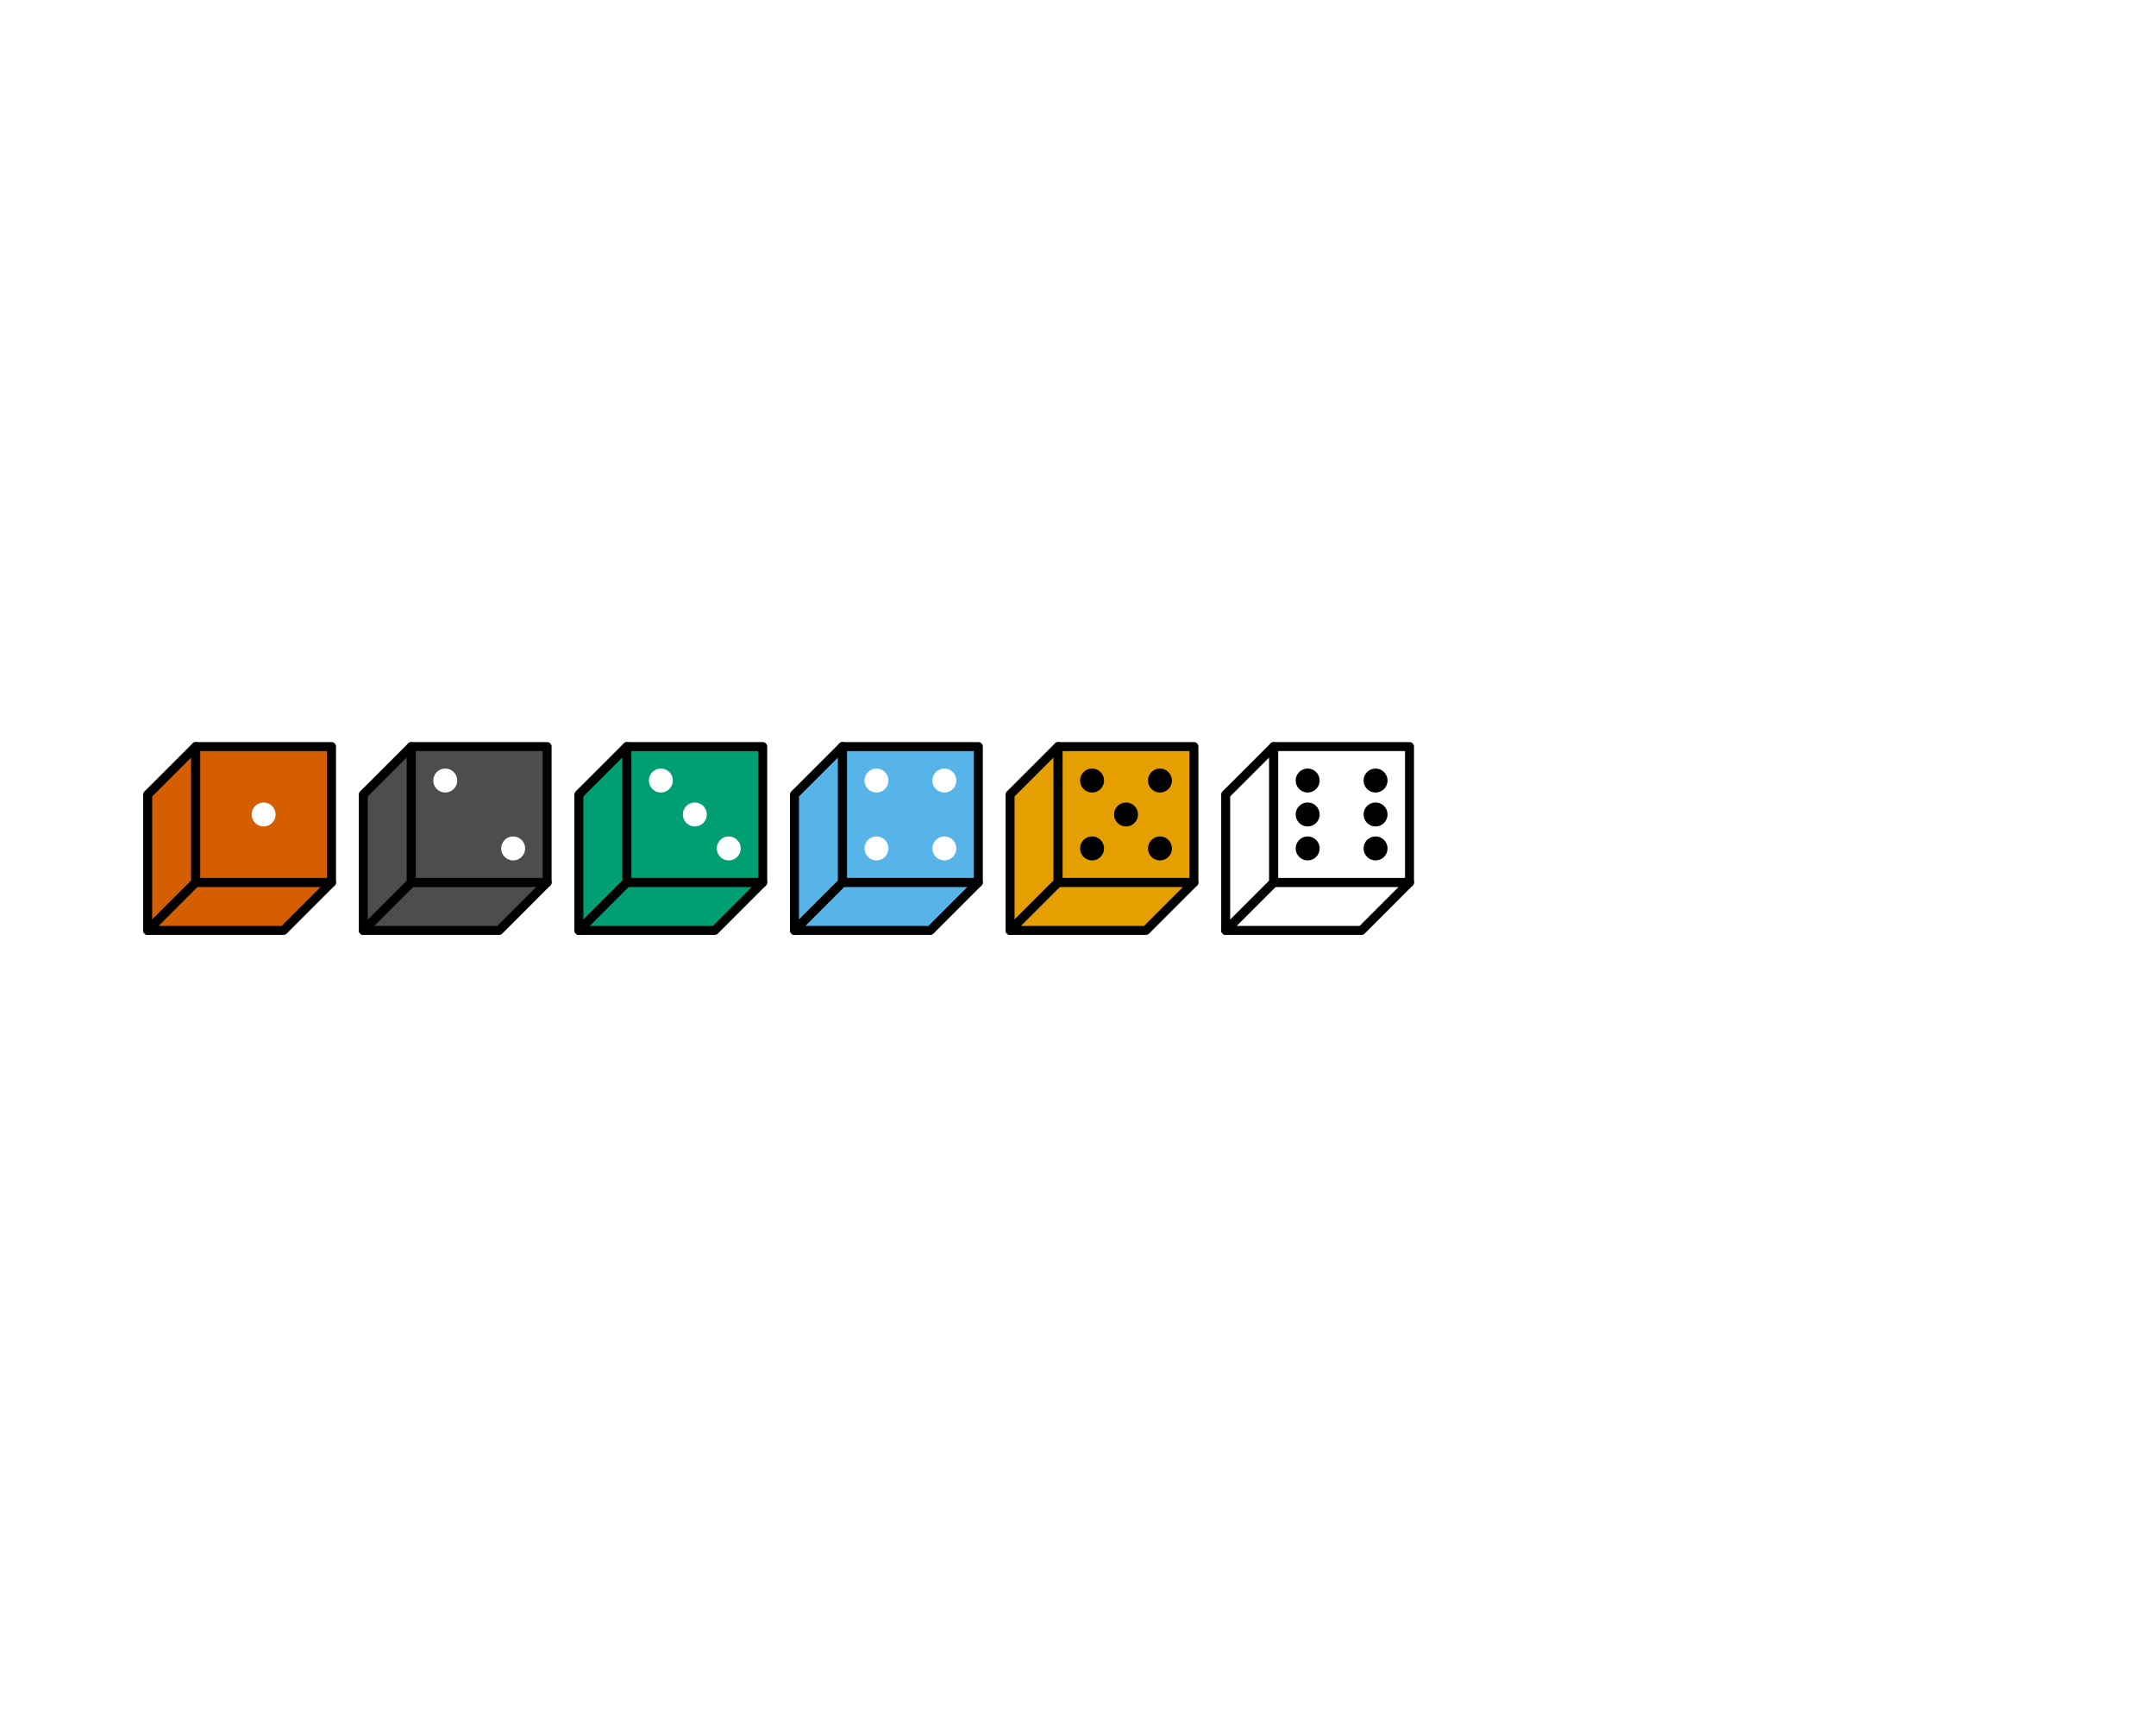
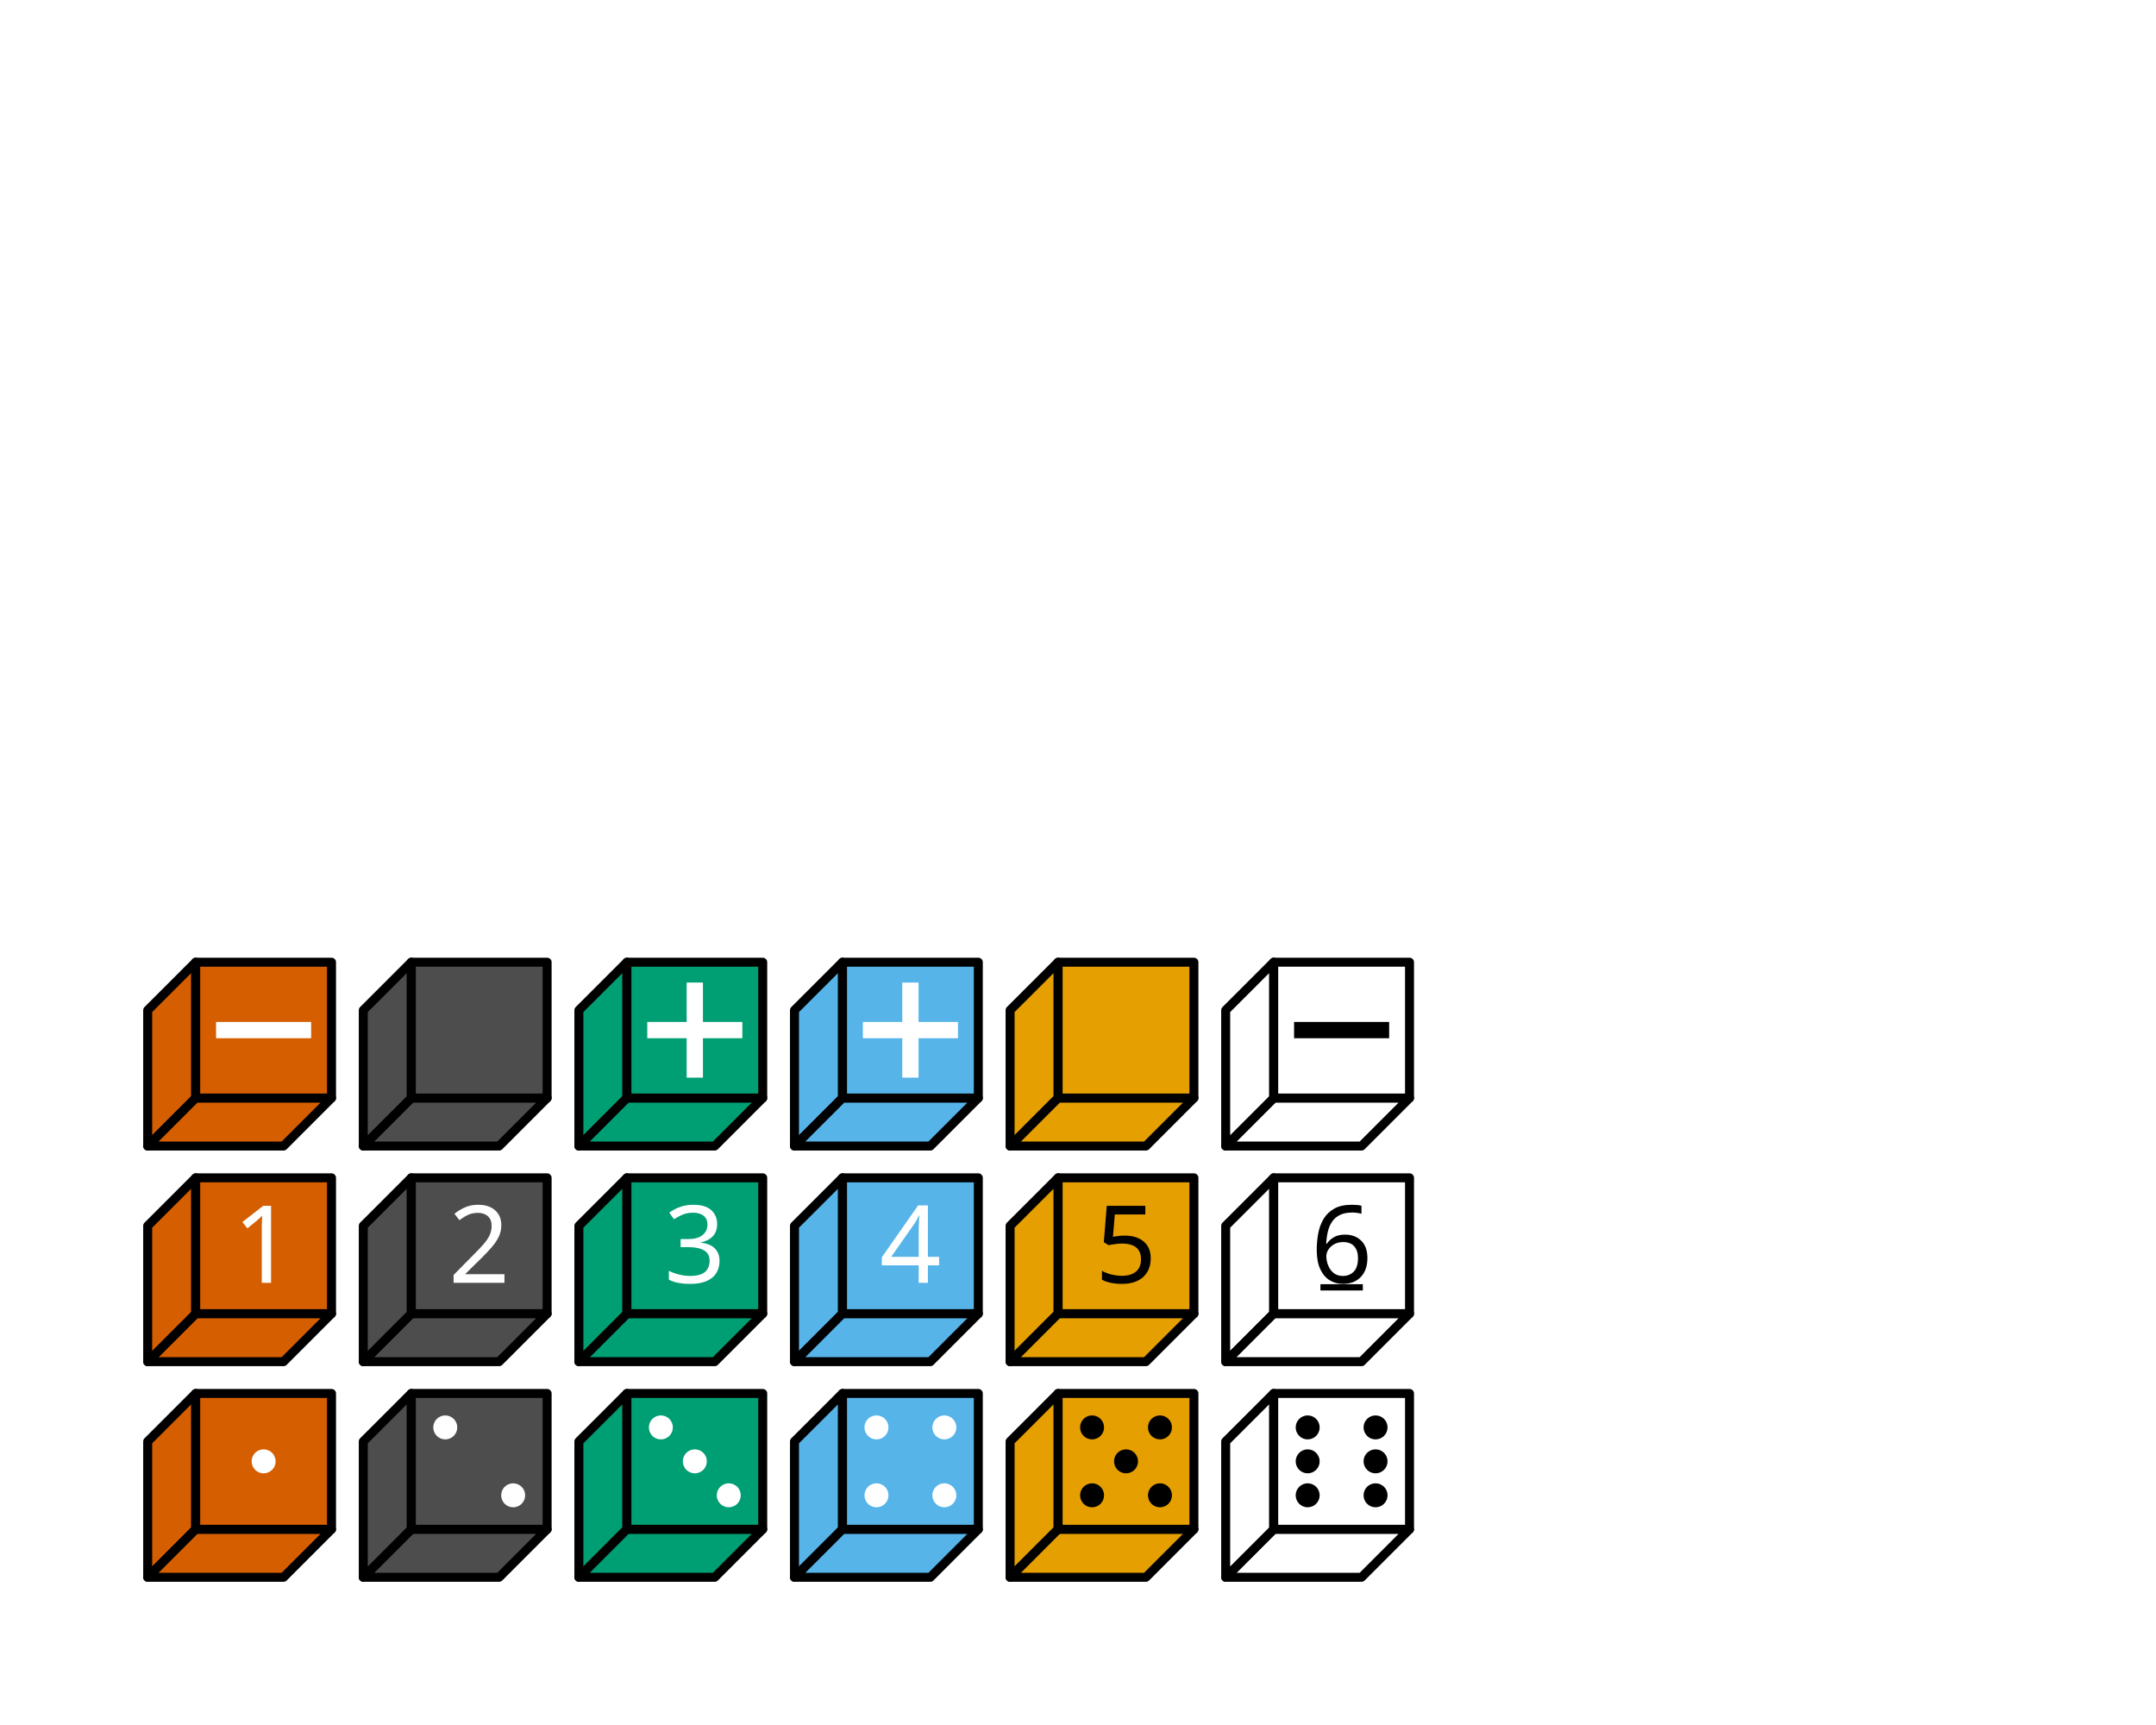
<svg xmlns="http://www.w3.org/2000/svg" class="svglite" data-engine-version="2.0" width="720.00pt" height="576.00pt" viewBox="0 0 720.00 576.00">
  <defs>
    <style type="text/css">
    .svglite line, .svglite polyline, .svglite polygon, .svglite path, .svglite rect, .svglite circle {
      fill: none;
      stroke: #000000;
      stroke-linecap: round;
      stroke-linejoin: round;
      stroke-miterlimit: 10.00;
    }
  </style>
  </defs>
  <rect width="100%" height="100%" style="stroke: none; fill: #FFFFFF;" />
  <defs>
    <clipPath id="cpMC4wMHw3MjAuMDB8MC4wMHw1NzYuMDA=">
      <rect x="0.00" y="0.00" width="720.00" height="576.00" />
    </clipPath>
  </defs>
  <g clip-path="url(#cpMC4wMHw3MjAuMDB8MC4wMHw1NzYuMDA=)">
-     <polygon points="65.36,249.29 49.32,265.32 49.32,310.68 65.36,294.64 " style="stroke-width: 3.00; fill: #D55E00;" />
-     <polygon points="110.71,294.64 65.36,294.64 49.32,310.68 94.68,310.68 " style="stroke-width: 3.00; fill: #D55E00;" />
-     <rect x="65.36" y="249.29" width="45.35" height="45.35" style="stroke-width: 0.75; stroke: none; fill: #D55E00;" />
-     <circle cx="88.04" cy="271.96" r="3.63" style="stroke-width: 0.75; stroke: #FFFFFF; fill: #FFFFFF;" />
-     <rect x="65.36" y="249.29" width="45.35" height="45.35" style="stroke-width: 3.00;" />
-     <polygon points="121.32,310.68 166.68,310.68 182.71,294.64 137.36,294.64 " style="stroke-width: 3.00; fill: #4D4D4D;" />
-     <polygon points="121.32,310.68 137.36,294.64 137.36,249.29 121.32,265.32 " style="stroke-width: 3.00; fill: #4D4D4D;" />
-     <rect x="137.36" y="249.29" width="45.35" height="45.35" style="stroke-width: 0.75; stroke: none; fill: #4D4D4D;" />
-     <circle cx="148.70" cy="260.63" r="3.63" style="stroke-width: 0.75; stroke: #FFFFFF; fill: #FFFFFF;" />
-     <circle cx="171.37" cy="283.30" r="3.63" style="stroke-width: 0.75; stroke: #FFFFFF; fill: #FFFFFF;" />
-     <rect x="137.36" y="249.29" width="45.35" height="45.35" style="stroke-width: 3.00;" />
-     <polygon points="209.36,249.29 193.32,265.32 193.32,310.68 209.36,294.64 " style="stroke-width: 3.00; fill: #009E73;" />
-     <polygon points="254.71,294.64 209.36,294.64 193.32,310.68 238.68,310.68 " style="stroke-width: 3.00; fill: #009E73;" />
-     <rect x="209.36" y="249.29" width="45.35" height="45.35" style="stroke-width: 0.75; stroke: none; fill: #009E73;" />
-     <circle cx="220.70" cy="260.63" r="3.63" style="stroke-width: 0.75; stroke: #FFFFFF; fill: #FFFFFF;" />
-     <circle cx="232.04" cy="271.96" r="3.63" style="stroke-width: 0.75; stroke: #FFFFFF; fill: #FFFFFF;" />
-     <circle cx="243.37" cy="283.30" r="3.63" style="stroke-width: 0.75; stroke: #FFFFFF; fill: #FFFFFF;" />
-     <rect x="209.36" y="249.29" width="45.35" height="45.35" style="stroke-width: 3.00;" />
-     <polygon points="265.32,310.68 281.36,294.64 281.36,249.29 265.32,265.32 " style="stroke-width: 3.00; fill: #56B4E9;" />
-     <polygon points="265.32,310.68 310.68,310.68 326.71,294.64 281.36,294.64 " style="stroke-width: 3.00; fill: #56B4E9;" />
-     <rect x="281.36" y="249.29" width="45.35" height="45.35" style="stroke-width: 0.75; stroke: none; fill: #56B4E9;" />
-     <circle cx="292.70" cy="283.30" r="3.63" style="stroke-width: 0.75; stroke: #FFFFFF; fill: #FFFFFF;" />
-     <circle cx="315.37" cy="283.30" r="3.63" style="stroke-width: 0.75; stroke: #FFFFFF; fill: #FFFFFF;" />
-     <circle cx="292.70" cy="260.63" r="3.63" style="stroke-width: 0.75; stroke: #FFFFFF; fill: #FFFFFF;" />
-     <circle cx="315.37" cy="260.63" r="3.63" style="stroke-width: 0.75; stroke: #FFFFFF; fill: #FFFFFF;" />
-     <rect x="281.36" y="249.29" width="45.35" height="45.35" style="stroke-width: 3.00;" />
-     <polygon points="353.36,249.29 337.32,265.32 337.32,310.68 353.36,294.64 " style="stroke-width: 3.00; fill: #E69F00;" />
-     <polygon points="398.71,294.64 353.36,294.64 337.32,310.68 382.68,310.68 " style="stroke-width: 3.00; fill: #E69F00;" />
-     <rect x="353.36" y="249.29" width="45.35" height="45.35" style="stroke-width: 0.75; stroke: none; fill: #E69F00;" />
-     <circle cx="364.70" cy="283.30" r="3.63" style="stroke-width: 0.75; fill: #000000;" />
-     <circle cx="387.37" cy="283.30" r="3.63" style="stroke-width: 0.75; fill: #000000;" />
-     <circle cx="364.70" cy="260.63" r="3.63" style="stroke-width: 0.75; fill: #000000;" />
-     <circle cx="387.37" cy="260.63" r="3.63" style="stroke-width: 0.75; fill: #000000;" />
-     <circle cx="376.04" cy="271.96" r="3.63" style="stroke-width: 0.75; fill: #000000;" />
-     <rect x="353.36" y="249.29" width="45.35" height="45.35" style="stroke-width: 3.00;" />
-     <polygon points="409.32,310.68 454.68,310.68 470.71,294.64 425.36,294.64 " style="stroke-width: 3.00; fill: #FFFFFF;" />
-     <polygon points="409.32,310.68 425.36,294.64 425.36,249.29 409.32,265.32 " style="stroke-width: 3.00; fill: #FFFFFF;" />
-     <rect x="425.36" y="249.29" width="45.35" height="45.35" style="stroke-width: 0.75; stroke: none; fill: #FFFFFF;" />
-     <circle cx="436.70" cy="283.30" r="3.63" style="stroke-width: 0.75; fill: #000000;" />
-     <circle cx="459.37" cy="283.30" r="3.63" style="stroke-width: 0.75; fill: #000000;" />
-     <circle cx="436.70" cy="271.96" r="3.63" style="stroke-width: 0.75; fill: #000000;" />
-     <circle cx="459.37" cy="271.96" r="3.63" style="stroke-width: 0.75; fill: #000000;" />
-     <circle cx="436.70" cy="260.63" r="3.63" style="stroke-width: 0.75; fill: #000000;" />
-     <circle cx="459.37" cy="260.63" r="3.63" style="stroke-width: 0.75; fill: #000000;" />
-     <rect x="425.36" y="249.29" width="45.35" height="45.35" style="stroke-width: 3.00;" />
+     <polygon points="65.36,465.29 49.32,481.32 49.32,526.68 65.36,510.64 " style="stroke-width: 3.00; fill: #D55E00;" />
+     <polygon points="110.71,510.64 65.36,510.64 49.32,526.68 94.68,526.68 " style="stroke-width: 3.00; fill: #D55E00;" />
+     <polygon points="65.36,465.29 65.36,510.64 110.71,510.64 110.71,465.29 " style="stroke-width: 0.75; stroke: none; fill: #D55E00;" />
+     <circle cx="88.04" cy="487.96" r="3.63" style="stroke-width: 0.75; stroke: #FFFFFF; fill: #FFFFFF;" />
+     <polygon points="65.36,465.29 65.36,510.64 110.71,510.64 110.71,465.29 " style="stroke-width: 3.00; fill: none;" />
+     <polygon points="121.32,526.68 166.68,526.68 182.71,510.64 137.36,510.64 " style="stroke-width: 3.00; fill: #4D4D4D;" />
+     <polygon points="121.32,526.68 137.36,510.64 137.36,465.29 121.32,481.32 " style="stroke-width: 3.00; fill: #4D4D4D;" />
+     <polygon points="137.36,465.29 137.36,510.64 182.71,510.64 182.71,465.29 " style="stroke-width: 0.75; stroke: none; fill: #4D4D4D;" />
+     <circle cx="148.70" cy="476.63" r="3.63" style="stroke-width: 0.75; stroke: #FFFFFF; fill: #FFFFFF;" />
+     <circle cx="171.37" cy="499.30" r="3.63" style="stroke-width: 0.75; stroke: #FFFFFF; fill: #FFFFFF;" />
+     <polygon points="137.36,465.29 137.36,510.64 182.71,510.64 182.71,465.29 " style="stroke-width: 3.00; fill: none;" />
+     <polygon points="209.36,465.29 193.32,481.32 193.32,526.68 209.36,510.64 " style="stroke-width: 3.00; fill: #009E73;" />
+     <polygon points="254.71,510.64 209.36,510.64 193.32,526.68 238.68,526.68 " style="stroke-width: 3.00; fill: #009E73;" />
+     <polygon points="209.36,465.29 209.36,510.64 254.71,510.64 254.71,465.29 " style="stroke-width: 0.75; stroke: none; fill: #009E73;" />
+     <circle cx="220.70" cy="476.63" r="3.63" style="stroke-width: 0.75; stroke: #FFFFFF; fill: #FFFFFF;" />
+     <circle cx="232.04" cy="487.96" r="3.63" style="stroke-width: 0.75; stroke: #FFFFFF; fill: #FFFFFF;" />
+     <circle cx="243.37" cy="499.30" r="3.63" style="stroke-width: 0.75; stroke: #FFFFFF; fill: #FFFFFF;" />
+     <polygon points="209.36,465.29 209.36,510.64 254.71,510.64 254.71,465.29 " style="stroke-width: 3.00; fill: none;" />
+     <polygon points="265.32,526.68 281.36,510.64 281.36,465.29 265.32,481.32 " style="stroke-width: 3.00; fill: #56B4E9;" />
+     <polygon points="265.32,526.68 310.68,526.68 326.71,510.64 281.36,510.64 " style="stroke-width: 3.00; fill: #56B4E9;" />
+     <polygon points="281.36,465.29 281.36,510.64 326.71,510.64 326.71,465.29 " style="stroke-width: 0.75; stroke: none; fill: #56B4E9;" />
+     <circle cx="292.70" cy="499.30" r="3.63" style="stroke-width: 0.75; stroke: #FFFFFF; fill: #FFFFFF;" />
+     <circle cx="315.37" cy="499.30" r="3.63" style="stroke-width: 0.75; stroke: #FFFFFF; fill: #FFFFFF;" />
+     <circle cx="292.70" cy="476.63" r="3.63" style="stroke-width: 0.75; stroke: #FFFFFF; fill: #FFFFFF;" />
+     <circle cx="315.37" cy="476.63" r="3.63" style="stroke-width: 0.75; stroke: #FFFFFF; fill: #FFFFFF;" />
+     <polygon points="281.36,465.29 281.36,510.64 326.71,510.64 326.71,465.29 " style="stroke-width: 3.00; fill: none;" />
+     <polygon points="353.36,465.29 337.32,481.32 337.32,526.68 353.36,510.64 " style="stroke-width: 3.00; fill: #E69F00;" />
+     <polygon points="398.71,510.64 353.36,510.64 337.32,526.68 382.68,526.68 " style="stroke-width: 3.00; fill: #E69F00;" />
+     <polygon points="353.36,465.29 353.36,510.64 398.71,510.64 398.71,465.29 " style="stroke-width: 0.75; stroke: none; fill: #E69F00;" />
+     <circle cx="364.70" cy="499.30" r="3.63" style="stroke-width: 0.75; fill: #000000;" />
+     <circle cx="387.37" cy="499.30" r="3.63" style="stroke-width: 0.75; fill: #000000;" />
+     <circle cx="364.70" cy="476.63" r="3.63" style="stroke-width: 0.75; fill: #000000;" />
+     <circle cx="387.37" cy="476.63" r="3.63" style="stroke-width: 0.75; fill: #000000;" />
+     <circle cx="376.04" cy="487.96" r="3.63" style="stroke-width: 0.75; fill: #000000;" />
+     <polygon points="353.36,465.29 353.36,510.64 398.71,510.64 398.71,465.29 " style="stroke-width: 3.00; fill: none;" />
+     <polygon points="409.32,526.68 454.68,526.68 470.71,510.64 425.36,510.64 " style="stroke-width: 3.00; fill: #FFFFFF;" />
+     <polygon points="409.32,526.68 425.36,510.64 425.36,465.29 409.32,481.32 " style="stroke-width: 3.00; fill: #FFFFFF;" />
+     <polygon points="425.36,465.29 425.36,510.64 470.71,510.64 470.71,465.29 " style="stroke-width: 0.75; stroke: none; fill: #FFFFFF;" />
+     <circle cx="436.70" cy="499.30" r="3.63" style="stroke-width: 0.75; fill: #000000;" />
+     <circle cx="459.37" cy="499.30" r="3.63" style="stroke-width: 0.75; fill: #000000;" />
+     <circle cx="436.70" cy="487.96" r="3.63" style="stroke-width: 0.75; fill: #000000;" />
+     <circle cx="459.37" cy="487.96" r="3.63" style="stroke-width: 0.75; fill: #000000;" />
+     <circle cx="436.70" cy="476.63" r="3.63" style="stroke-width: 0.75; fill: #000000;" />
+     <circle cx="459.37" cy="476.63" r="3.63" style="stroke-width: 0.75; fill: #000000;" />
+     <polygon points="425.36,465.29 425.36,510.64 470.71,510.64 470.71,465.29 " style="stroke-width: 3.00; fill: none;" />
+     <polygon points="110.71,438.64 65.36,438.64 49.32,454.68 94.68,454.68 " style="stroke-width: 3.00; fill: #D55E00;" />
+     <polygon points="65.36,438.64 65.36,393.29 49.32,409.32 49.32,454.68 " style="stroke-width: 3.00; fill: #D55E00;" />
+     <polygon points="65.36,393.29 65.36,438.64 110.71,438.64 110.71,393.29 " style="stroke-width: 0.75; stroke: none; fill: #D55E00;" />
+     <text x="88.04" y="428.35" text-anchor="middle" style="font-size: 36.00px; fill: #FFFFFF; font-family: sans;" textLength="20.02px" lengthAdjust="spacingAndGlyphs">1</text>
+     <polygon points="65.36,393.29 65.36,438.64 110.71,438.64 110.71,393.29 " style="stroke-width: 3.00; fill: none;" />
+     <polygon points="182.71,438.64 137.36,438.64 121.32,454.68 166.68,454.68 " style="stroke-width: 3.00; fill: #4D4D4D;" />
+     <polygon points="137.36,438.64 137.36,393.29 121.32,409.32 121.32,454.68 " style="stroke-width: 3.00; fill: #4D4D4D;" />
+     <polygon points="137.36,393.29 137.36,438.64 182.71,438.64 182.71,393.29 " style="stroke-width: 0.75; stroke: none; fill: #4D4D4D;" />
+     <text x="160.04" y="428.35" text-anchor="middle" style="font-size: 36.00px; fill: #FFFFFF; font-family: sans;" textLength="20.02px" lengthAdjust="spacingAndGlyphs">2</text>
+     <polygon points="137.36,393.29 137.36,438.64 182.71,438.64 182.71,393.29 " style="stroke-width: 3.00; fill: none;" />
+     <polygon points="254.71,438.64 209.36,438.64 193.32,454.68 238.68,454.68 " style="stroke-width: 3.00; fill: #009E73;" />
+     <polygon points="209.36,438.64 209.36,393.29 193.32,409.32 193.32,454.68 " style="stroke-width: 3.00; fill: #009E73;" />
+     <polygon points="209.36,393.29 209.36,438.64 254.71,438.64 254.71,393.29 " style="stroke-width: 0.75; stroke: none; fill: #009E73;" />
+     <text x="232.04" y="428.35" text-anchor="middle" style="font-size: 36.00px; fill: #FFFFFF; font-family: sans;" textLength="20.02px" lengthAdjust="spacingAndGlyphs">3</text>
+     <polygon points="209.36,393.29 209.36,438.64 254.71,438.64 254.71,393.29 " style="stroke-width: 3.00; fill: none;" />
+     <polygon points="265.32,409.32 265.32,454.68 281.36,438.64 281.36,393.29 " style="stroke-width: 3.00; fill: #56B4E9;" />
+     <polygon points="265.32,454.68 310.68,454.68 326.71,438.64 281.36,438.64 " style="stroke-width: 3.00; fill: #56B4E9;" />
+     <polygon points="281.36,393.29 281.36,438.64 326.71,438.64 326.71,393.29 " style="stroke-width: 0.75; stroke: none; fill: #56B4E9;" />
+     <text x="304.04" y="428.35" text-anchor="middle" style="font-size: 36.00px; fill: #FFFFFF; font-family: sans;" textLength="20.02px" lengthAdjust="spacingAndGlyphs">4</text>
+     <polygon points="281.36,393.29 281.36,438.64 326.71,438.64 326.71,393.29 " style="stroke-width: 3.00; fill: none;" />
+     <polygon points="337.32,409.32 337.32,454.68 353.36,438.64 353.36,393.29 " style="stroke-width: 3.00; fill: #E69F00;" />
+     <polygon points="337.32,454.68 382.68,454.68 398.71,438.64 353.36,438.64 " style="stroke-width: 3.00; fill: #E69F00;" />
+     <polygon points="353.36,393.29 353.36,438.64 398.71,438.64 398.71,393.29 " style="stroke-width: 0.75; stroke: none; fill: #E69F00;" />
+     <text x="376.04" y="428.35" text-anchor="middle" style="font-size: 36.00px; font-family: sans;" textLength="20.02px" lengthAdjust="spacingAndGlyphs">5</text>
+     <polygon points="353.36,393.29 353.36,438.64 398.71,438.64 398.71,393.29 " style="stroke-width: 3.00; fill: none;" />
+     <polygon points="409.32,409.32 409.32,454.68 425.36,438.64 425.36,393.29 " style="stroke-width: 3.00; fill: #FFFFFF;" />
+     <polygon points="409.32,454.68 454.68,454.68 470.71,438.64 425.36,438.64 " style="stroke-width: 3.00; fill: #FFFFFF;" />
+     <polygon points="425.36,393.29 425.36,438.64 470.71,438.64 470.71,393.29 " style="stroke-width: 0.75; stroke: none; fill: #FFFFFF;" />
+     <text x="448.04" y="428.35" text-anchor="middle" style="font-size: 36.00px; font-family: sans;" textLength="20.02px" lengthAdjust="spacingAndGlyphs">6</text>
+     <text x="448.04" y="440.16" text-anchor="middle" style="font-size: 28.80px; font-family: sans;" textLength="16.02px" lengthAdjust="spacingAndGlyphs">‒</text>
+     <polygon points="425.36,393.29 425.36,438.64 470.71,438.64 470.71,393.29 " style="stroke-width: 3.00; fill: none;" />
+     <polygon points="65.36,321.29 49.32,337.32 49.32,382.68 65.36,366.64 " style="stroke-width: 3.00; fill: #D55E00;" />
+     <polygon points="110.71,366.64 65.36,366.64 49.32,382.68 94.68,382.68 " style="stroke-width: 3.00; fill: #D55E00;" />
+     <polygon points="65.36,321.29 65.36,366.64 110.71,366.64 110.71,321.29 " style="stroke-width: 0.75; stroke: none; fill: #D55E00;" />
+     <rect x="72.16" y="341.24" width="31.75" height="5.44" style="stroke-width: 0.75; stroke: none; fill: #FFFFFF;" />
+     <polygon points="65.36,321.29 65.36,366.64 110.71,366.64 110.71,321.29 " style="stroke-width: 3.00; fill: none;" />
+     <polygon points="121.32,382.68 166.68,382.68 182.71,366.64 137.36,366.64 " style="stroke-width: 3.00; fill: #4D4D4D;" />
+     <polygon points="121.32,382.68 137.36,366.64 137.36,321.29 121.32,337.32 " style="stroke-width: 3.00; fill: #4D4D4D;" />
+     <polygon points="137.36,321.29 137.36,366.64 182.71,366.64 182.71,321.29 " style="stroke-width: 0.75; stroke: none; fill: #4D4D4D;" />
+     <polygon points="137.36,321.29 137.36,366.64 182.71,366.64 182.71,321.29 " style="stroke-width: 3.00; fill: none;" />
+     <polygon points="209.36,321.29 193.32,337.32 193.32,382.68 209.36,366.64 " style="stroke-width: 3.00; fill: #009E73;" />
+     <polygon points="254.71,366.64 209.36,366.64 193.32,382.68 238.68,382.68 " style="stroke-width: 3.00; fill: #009E73;" />
+     <polygon points="209.36,321.29 209.36,366.64 254.71,366.64 254.71,321.29 " style="stroke-width: 0.75; stroke: none; fill: #009E73;" />
+     <rect x="229.31" y="328.09" width="5.44" height="31.75" style="stroke-width: 0.75; stroke: none; fill: #FFFFFF;" />
+     <rect x="216.16" y="341.24" width="31.75" height="5.44" style="stroke-width: 0.75; stroke: none; fill: #FFFFFF;" />
+     <polygon points="209.36,321.29 209.36,366.64 254.71,366.64 254.71,321.29 " style="stroke-width: 3.00; fill: none;" />
+     <polygon points="265.32,382.68 281.36,366.64 281.36,321.29 265.32,337.32 " style="stroke-width: 3.00; fill: #56B4E9;" />
+     <polygon points="265.32,382.68 310.68,382.68 326.71,366.64 281.36,366.64 " style="stroke-width: 3.00; fill: #56B4E9;" />
+     <polygon points="281.36,321.29 281.36,366.64 326.71,366.64 326.71,321.29 " style="stroke-width: 0.75; stroke: none; fill: #56B4E9;" />
+     <rect x="301.31" y="328.09" width="5.44" height="31.75" style="stroke-width: 0.75; stroke: none; fill: #FFFFFF;" />
+     <rect x="288.16" y="341.24" width="31.75" height="5.44" style="stroke-width: 0.75; stroke: none; fill: #FFFFFF;" />
+     <polygon points="281.36,321.29 281.36,366.64 326.71,366.64 326.71,321.29 " style="stroke-width: 3.00; fill: none;" />
+     <polygon points="353.36,321.29 337.32,337.32 337.32,382.68 353.36,366.64 " style="stroke-width: 3.00; fill: #E69F00;" />
+     <polygon points="398.71,366.64 353.36,366.64 337.32,382.68 382.68,382.68 " style="stroke-width: 3.00; fill: #E69F00;" />
+     <polygon points="353.36,321.29 353.36,366.64 398.71,366.64 398.71,321.29 " style="stroke-width: 0.75; stroke: none; fill: #E69F00;" />
+     <polygon points="353.36,321.29 353.36,366.64 398.71,366.64 398.71,321.29 " style="stroke-width: 3.00; fill: none;" />
+     <polygon points="409.32,382.68 454.68,382.68 470.71,366.64 425.36,366.64 " style="stroke-width: 3.00; fill: #FFFFFF;" />
+     <polygon points="409.32,382.68 425.36,366.64 425.36,321.29 409.32,337.32 " style="stroke-width: 3.00; fill: #FFFFFF;" />
+     <polygon points="425.36,321.29 425.36,366.64 470.71,366.64 470.71,321.29 " style="stroke-width: 0.75; stroke: none; fill: #FFFFFF;" />
+     <rect x="432.16" y="341.24" width="31.75" height="5.44" style="stroke-width: 0.75; stroke: none; fill: #000000;" />
+     <polygon points="425.36,321.29 425.36,366.64 470.71,366.64 470.71,321.29 " style="stroke-width: 3.00; fill: none;" />
  </g>
</svg>
